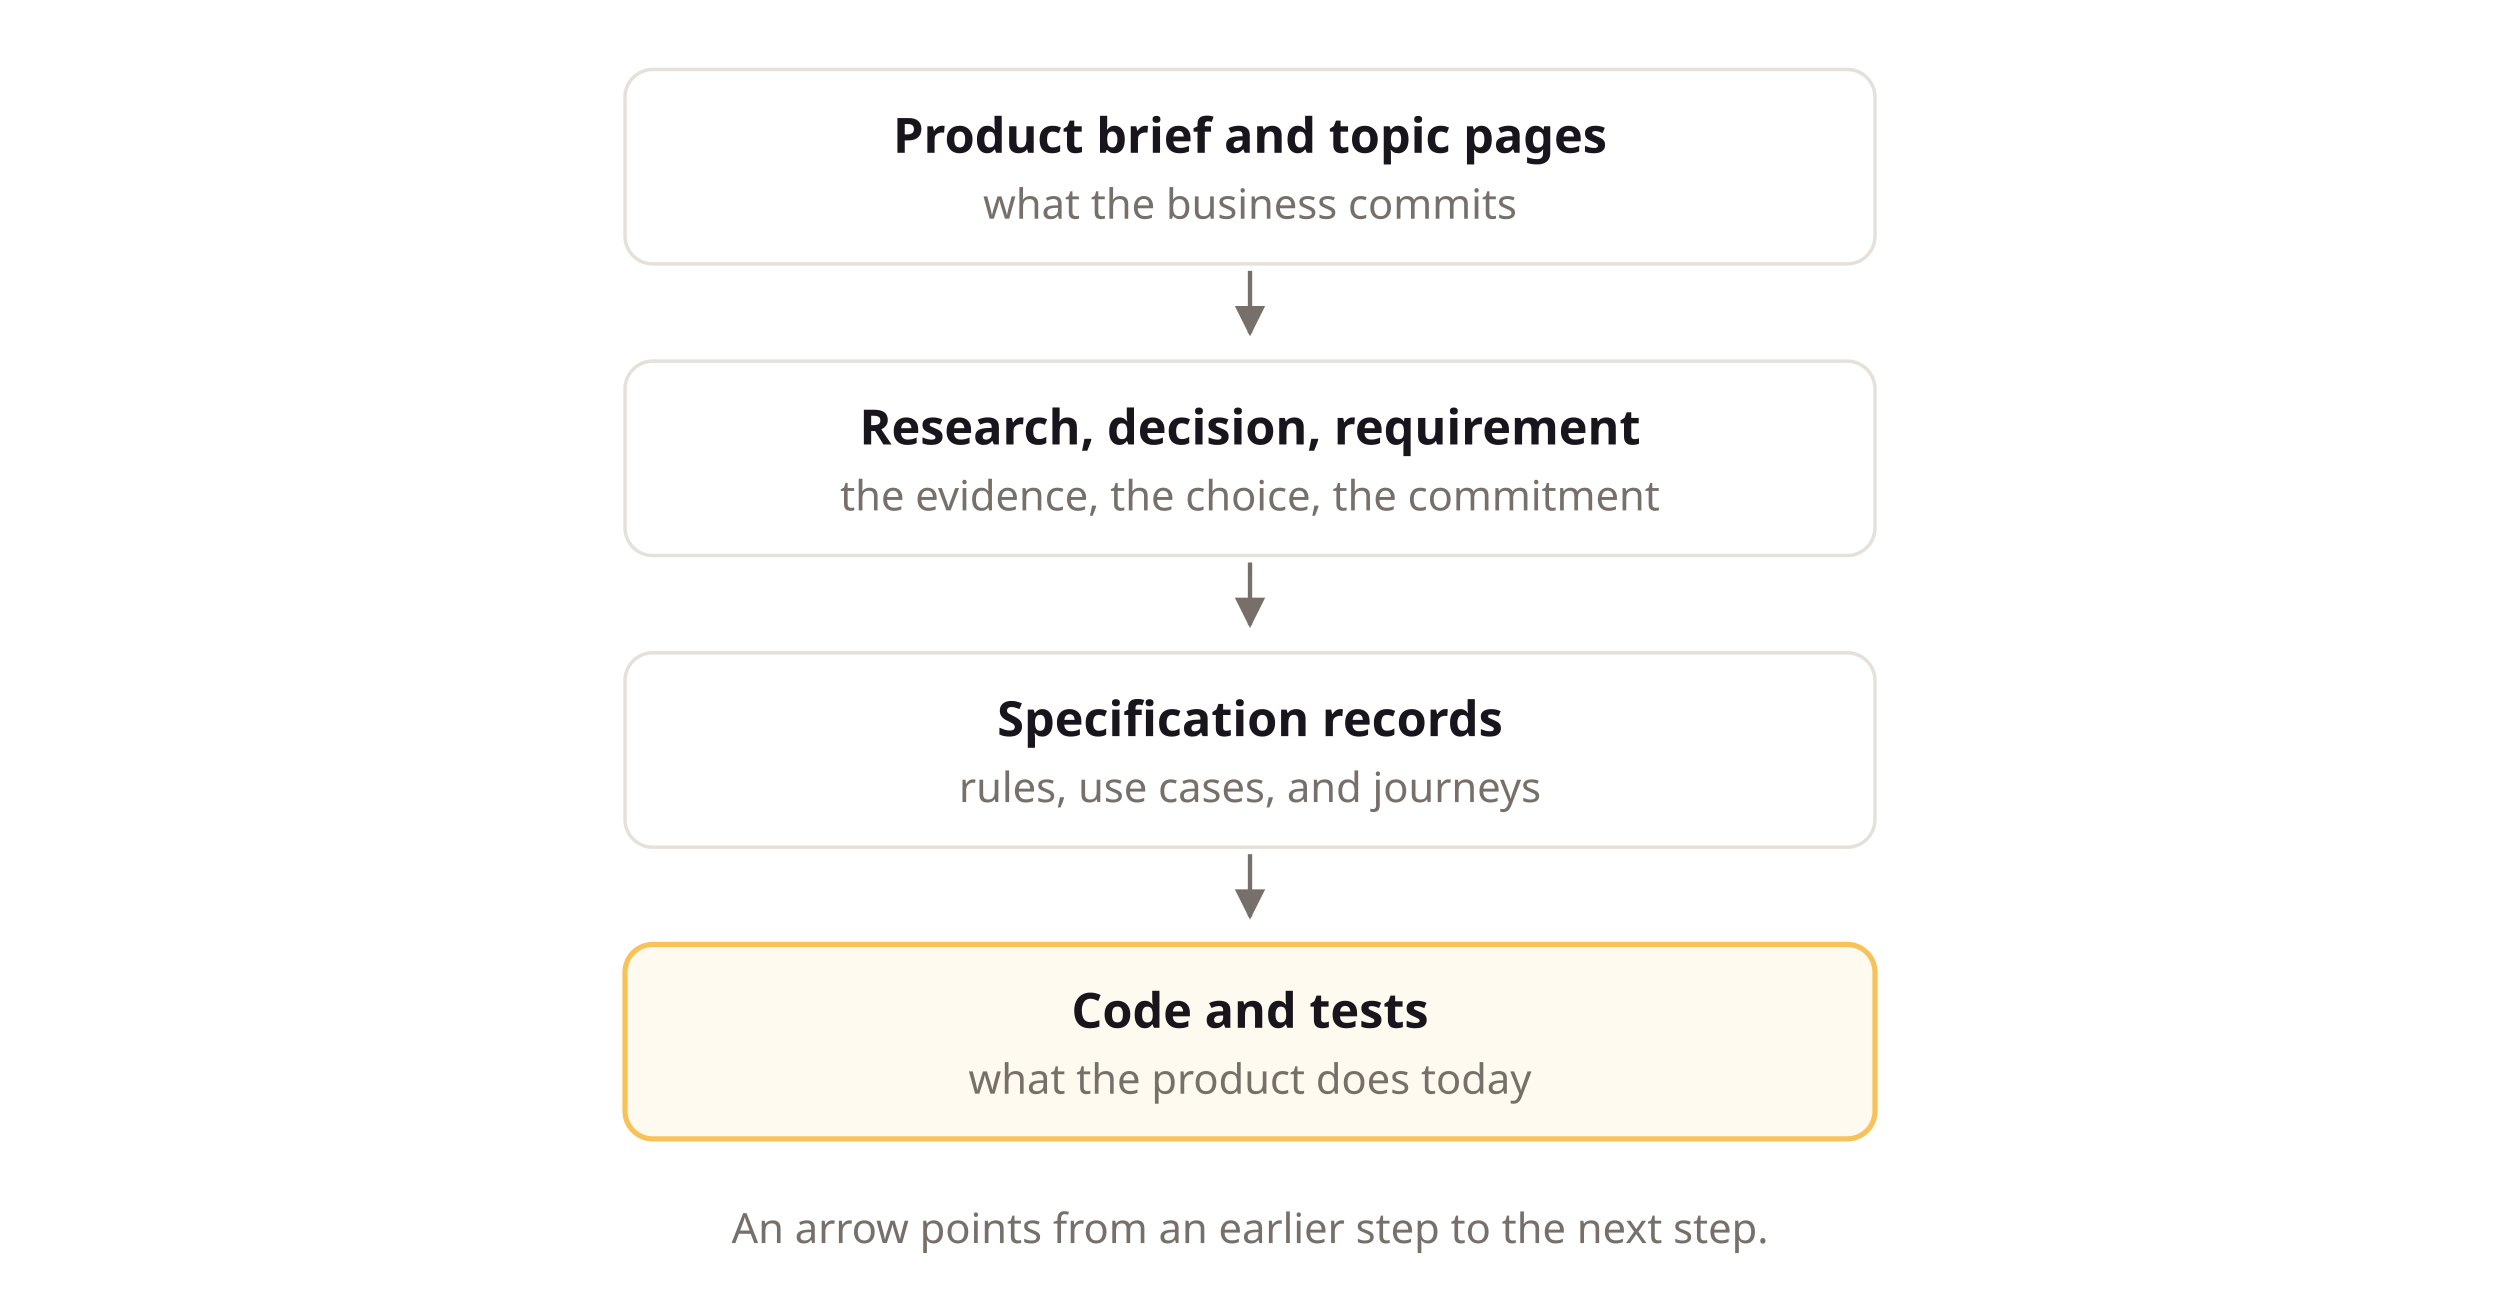
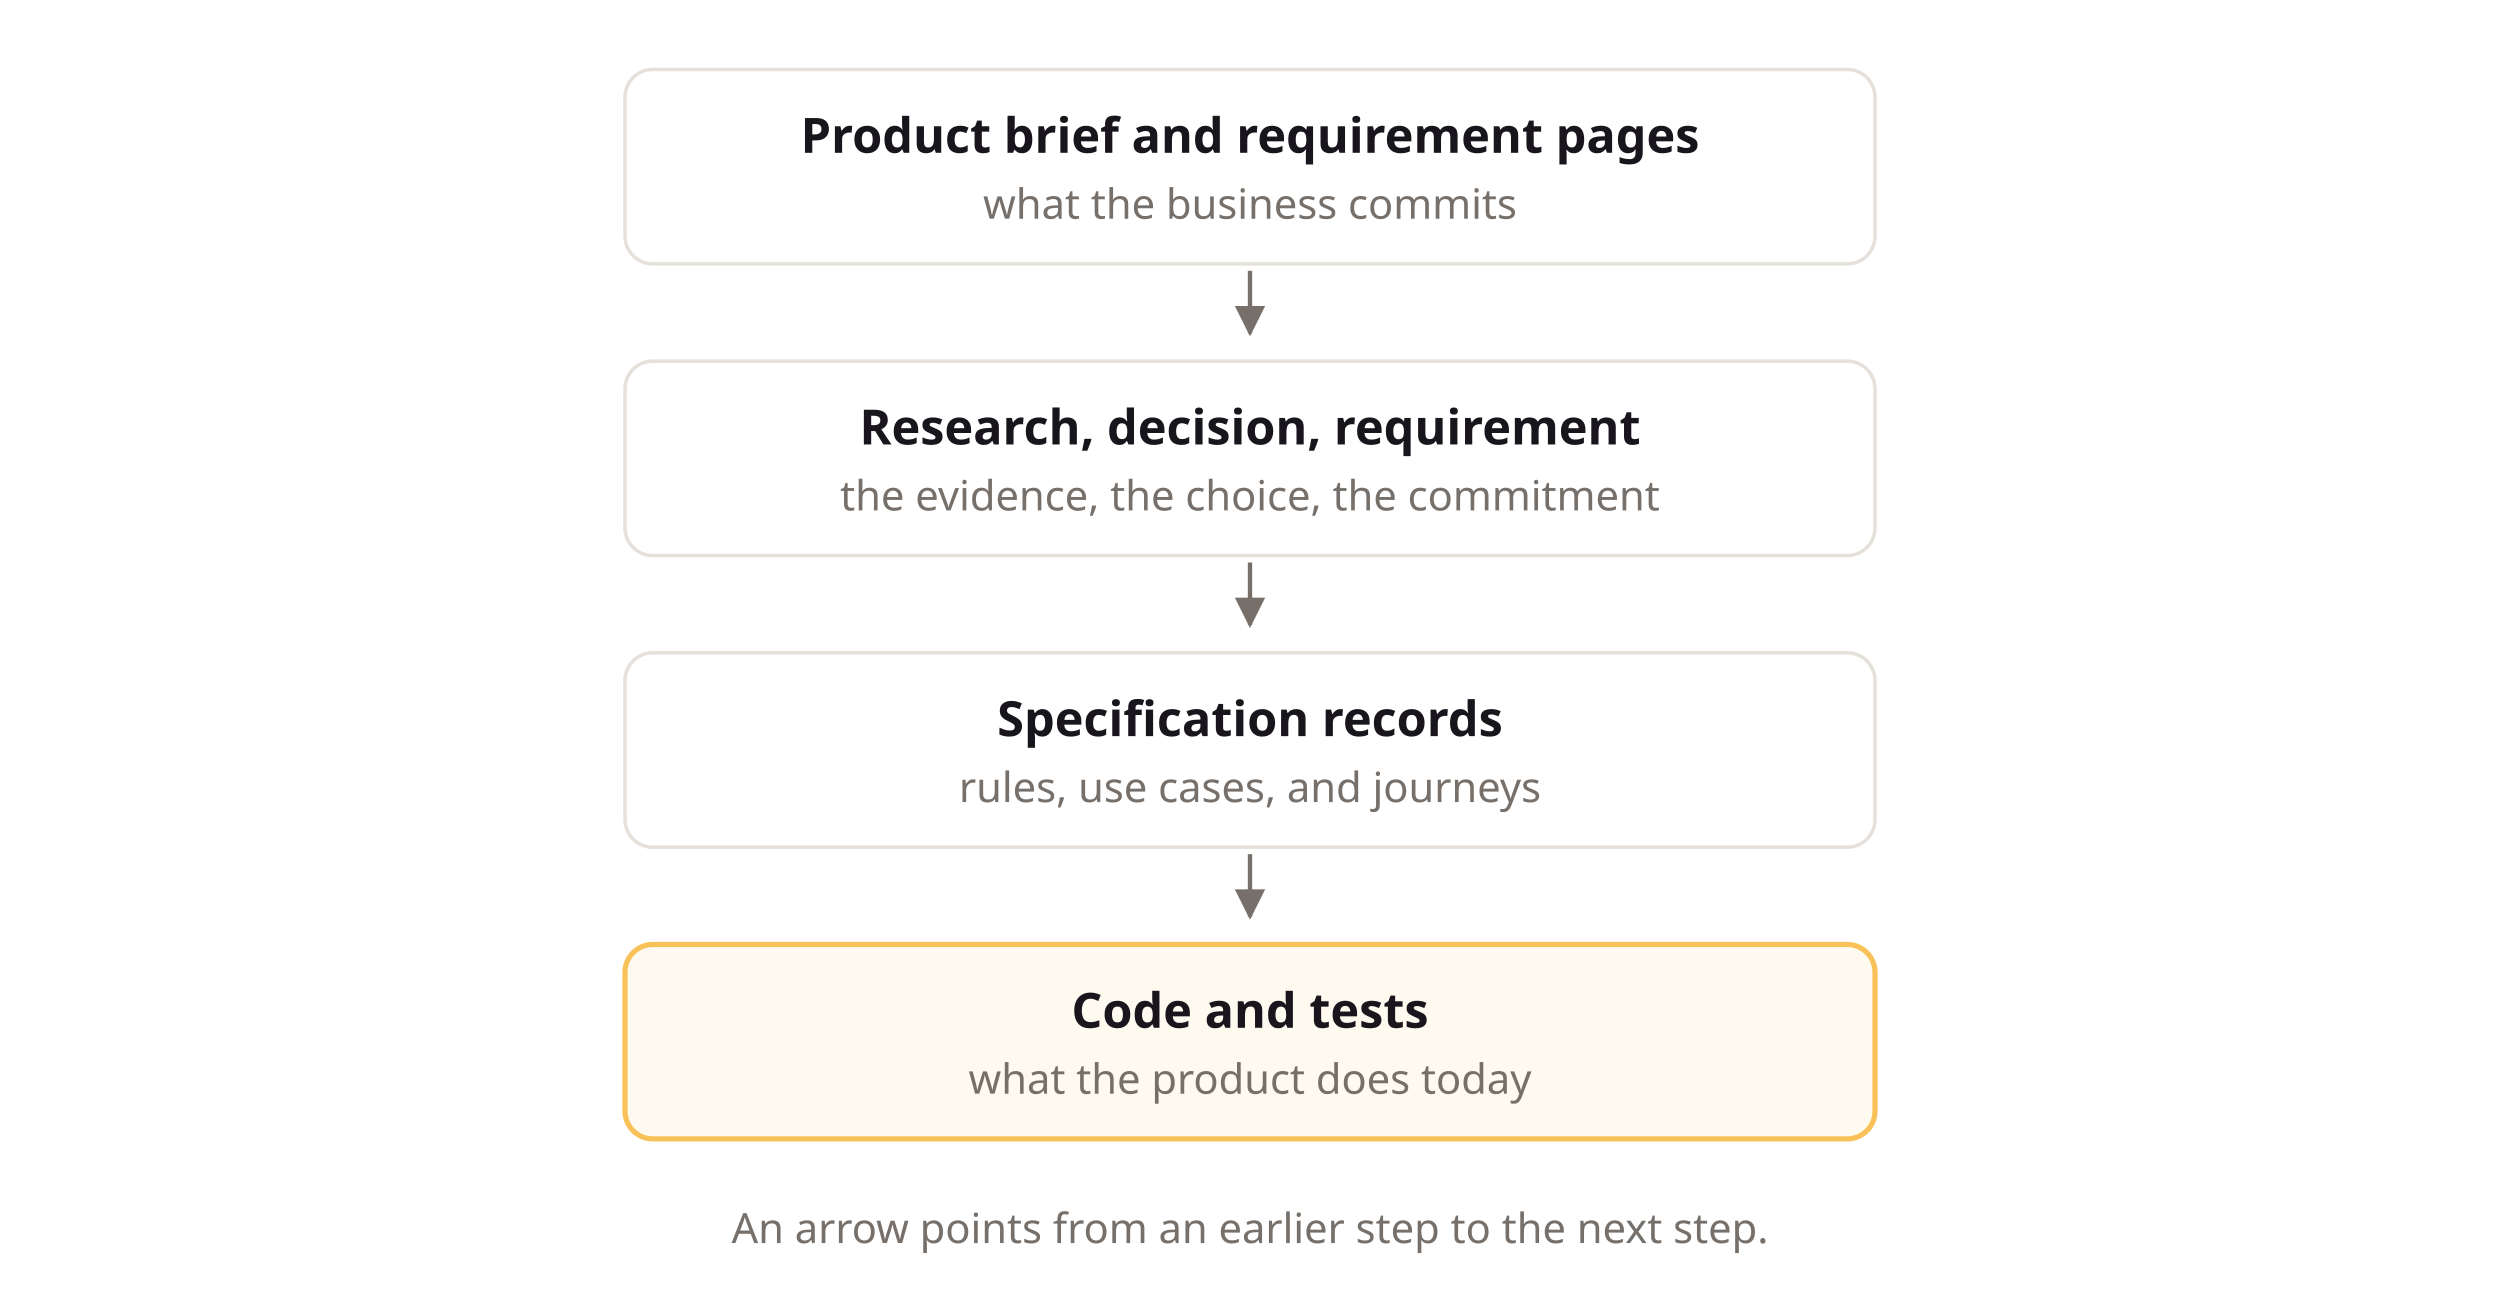
<svg xmlns="http://www.w3.org/2000/svg" width="720" height="378" viewBox="0 0 720 378" role="img" aria-labelledby="core-product-order-title core-product-order-desc" font-family="Geist, ui-sans-serif, system-ui, sans-serif">
  <defs>
    <marker id="core-product-order-arrow" viewBox="0 0 10 10" refX="9" refY="5" markerWidth="7" markerHeight="7" orient="auto-start-reverse">
      <path d="M0 0 10 5 0 10z" style="fill: var(--muted-fg, #77706a)" />
    </marker>
  </defs>
  <g style="stroke: var(--muted-fg, #77706a); fill: none" stroke-width="1.25" marker-end="url(#core-product-order-arrow)">
    <path d="M360 78 V 96" />
    <path d="M360 162 V 180" />
    <path d="M360 246 V 264" />
  </g>
  <g style="fill: var(--bg, #ffffff); stroke: var(--border, #e5e0d9)" stroke-width="1">
    <rect x="180" y="20" width="360" height="56" rx="8" />
    <rect x="180" y="104" width="360" height="56" rx="8" />
    <rect x="180" y="188" width="360" height="56" rx="8" />
  </g>
  <rect x="180" y="272" width="360" height="56" rx="8" style="fill: var(--accent-subtle, #fffaf0); stroke: var(--accent, #f8c258)" stroke-width="1.5" />
  <g style="fill: var(--fg, #19151c)" font-size="14" font-weight="600" text-anchor="middle">
-     <text x="360" y="44">Product brief and topic pages</text>
+     <text x="360" y="44">Product brief and requirement pages</text>
    <text x="360" y="128">Research, decision, requirement</text>
    <text x="360" y="212">Specification records</text>
    <text x="360" y="296">Code and tests</text>
  </g>
  <g style="fill: var(--muted-fg, #77706a)" font-size="12" text-anchor="middle">
    <text x="360" y="63">what the business commits</text>
    <text x="360" y="147">the evidence, the choice, the commitment</text>
    <text x="360" y="231">rules, use cases, and journeys</text>
    <text x="360" y="315">what the product does today</text>
  </g>
  <text x="360" y="358" text-anchor="middle" font-size="12" style="fill: var(--muted-fg, #77706a)">An arrow points from an earlier step to the next step.</text>
</svg>
